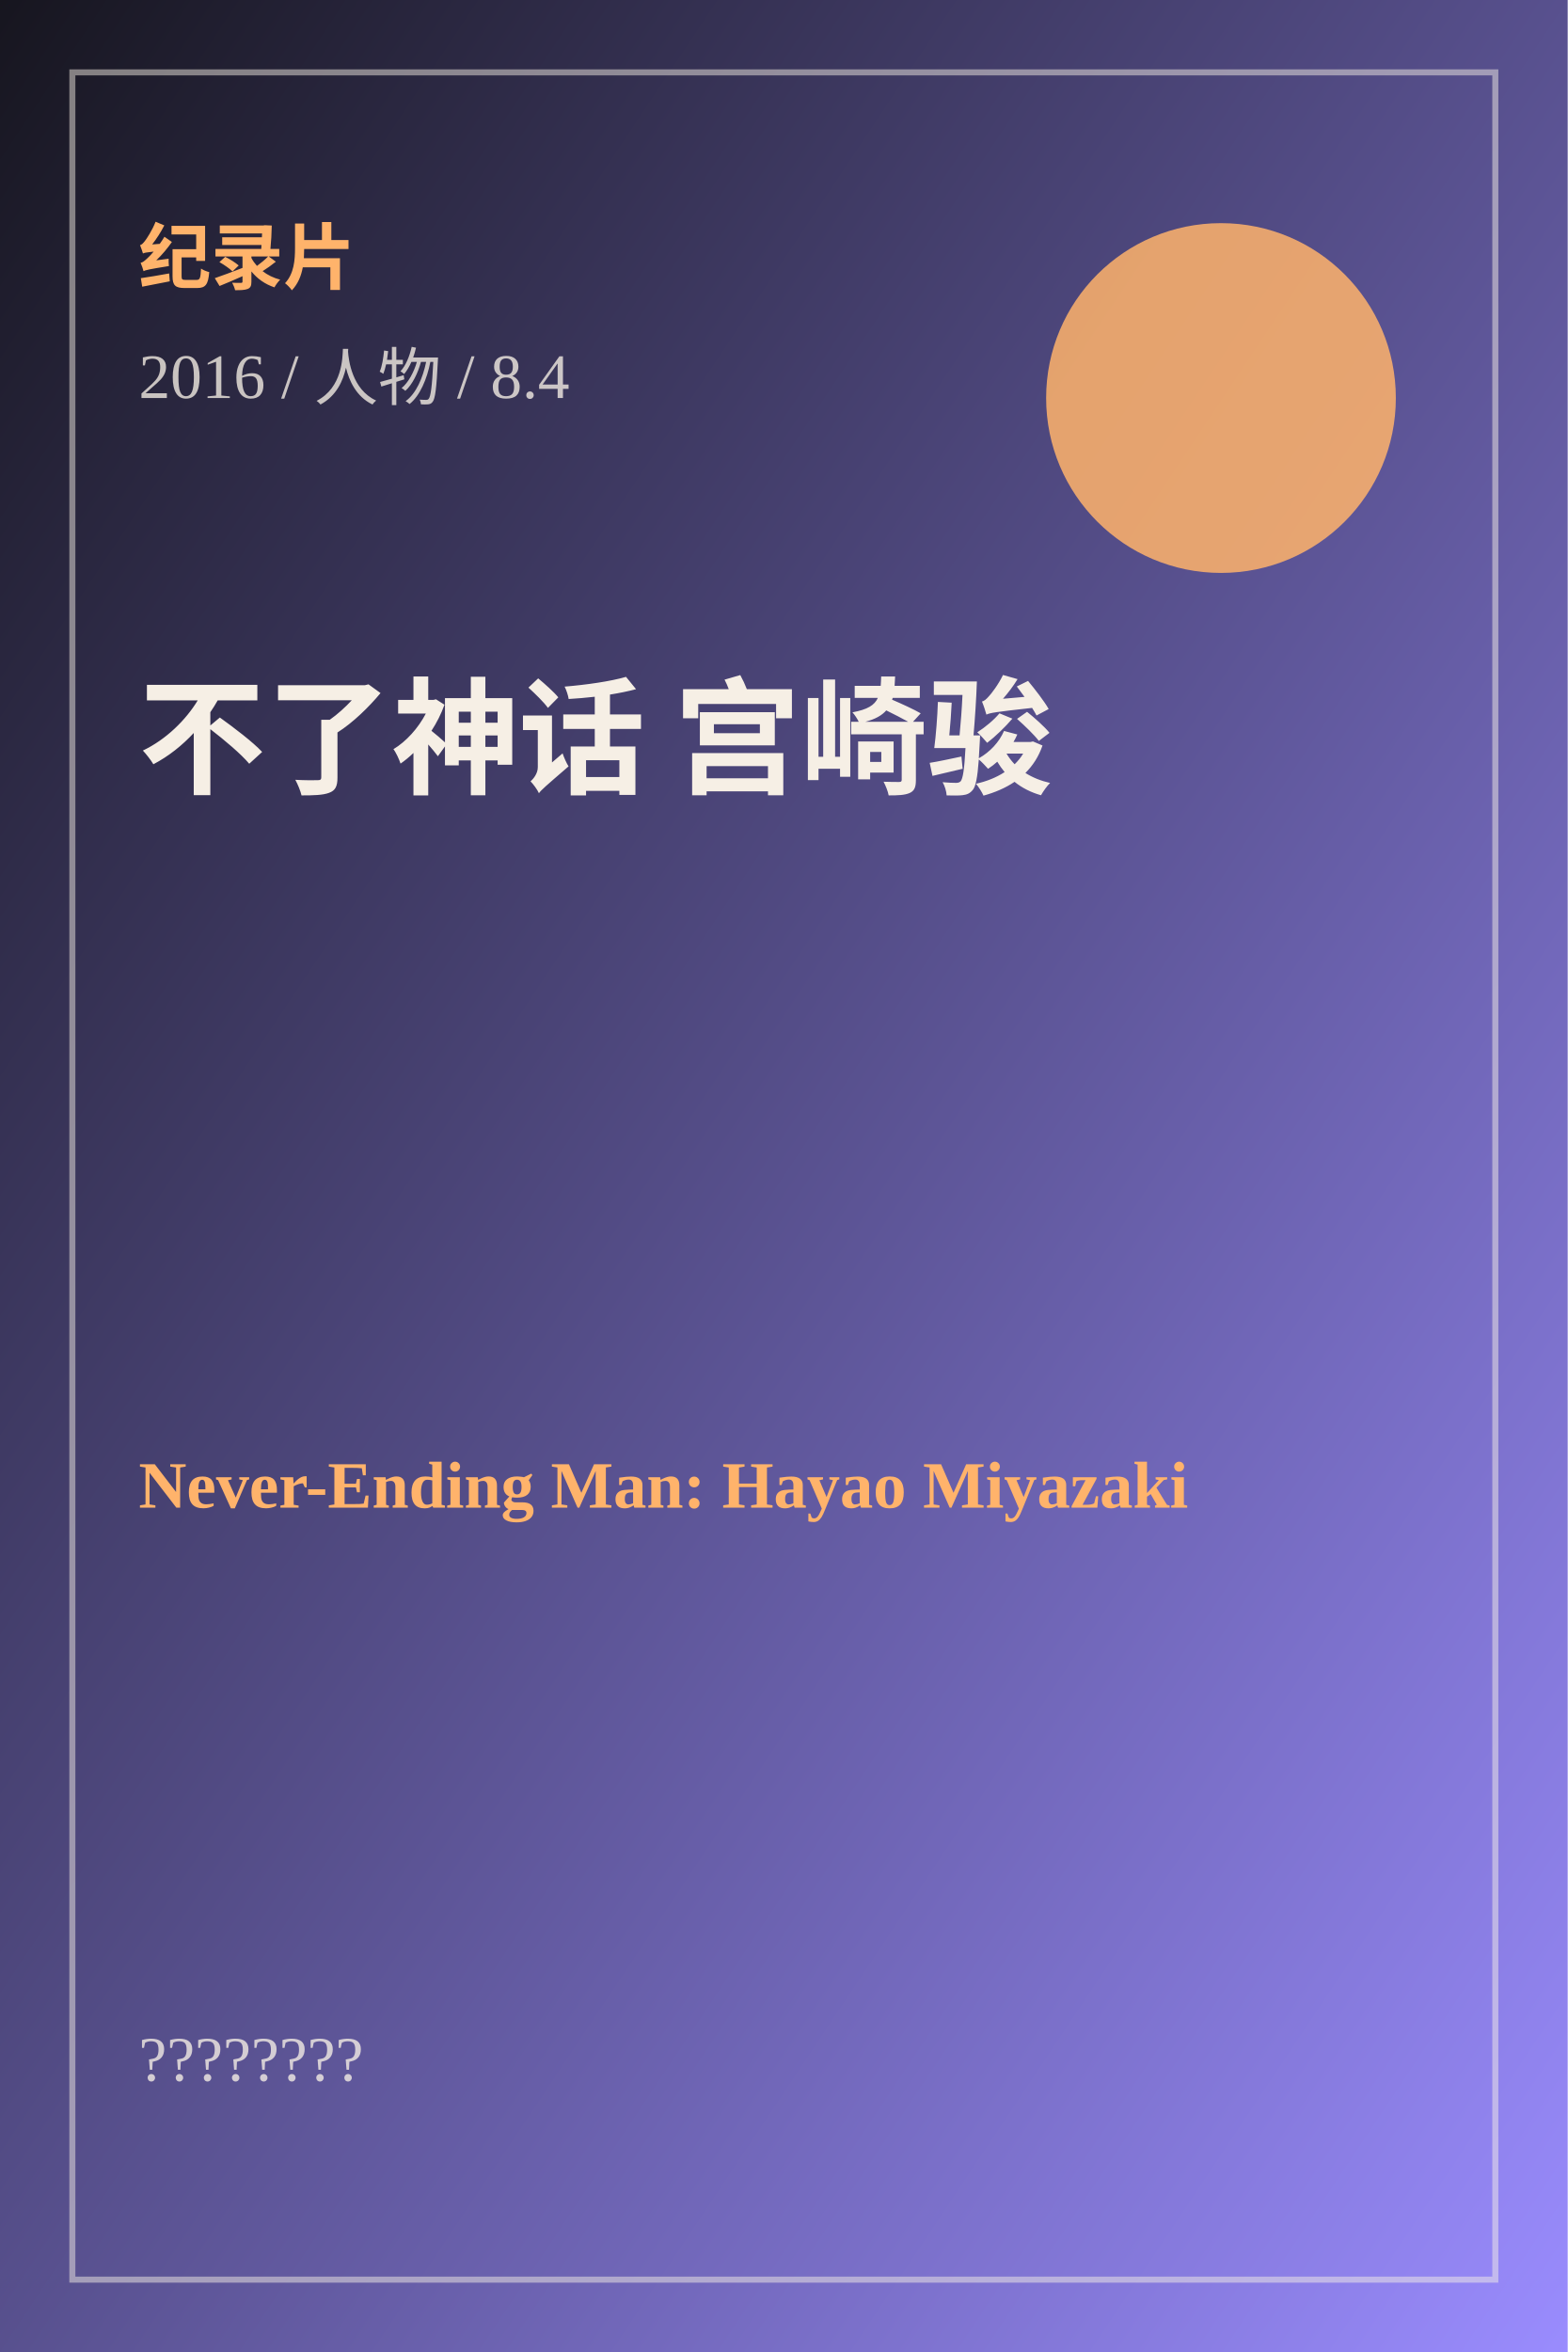
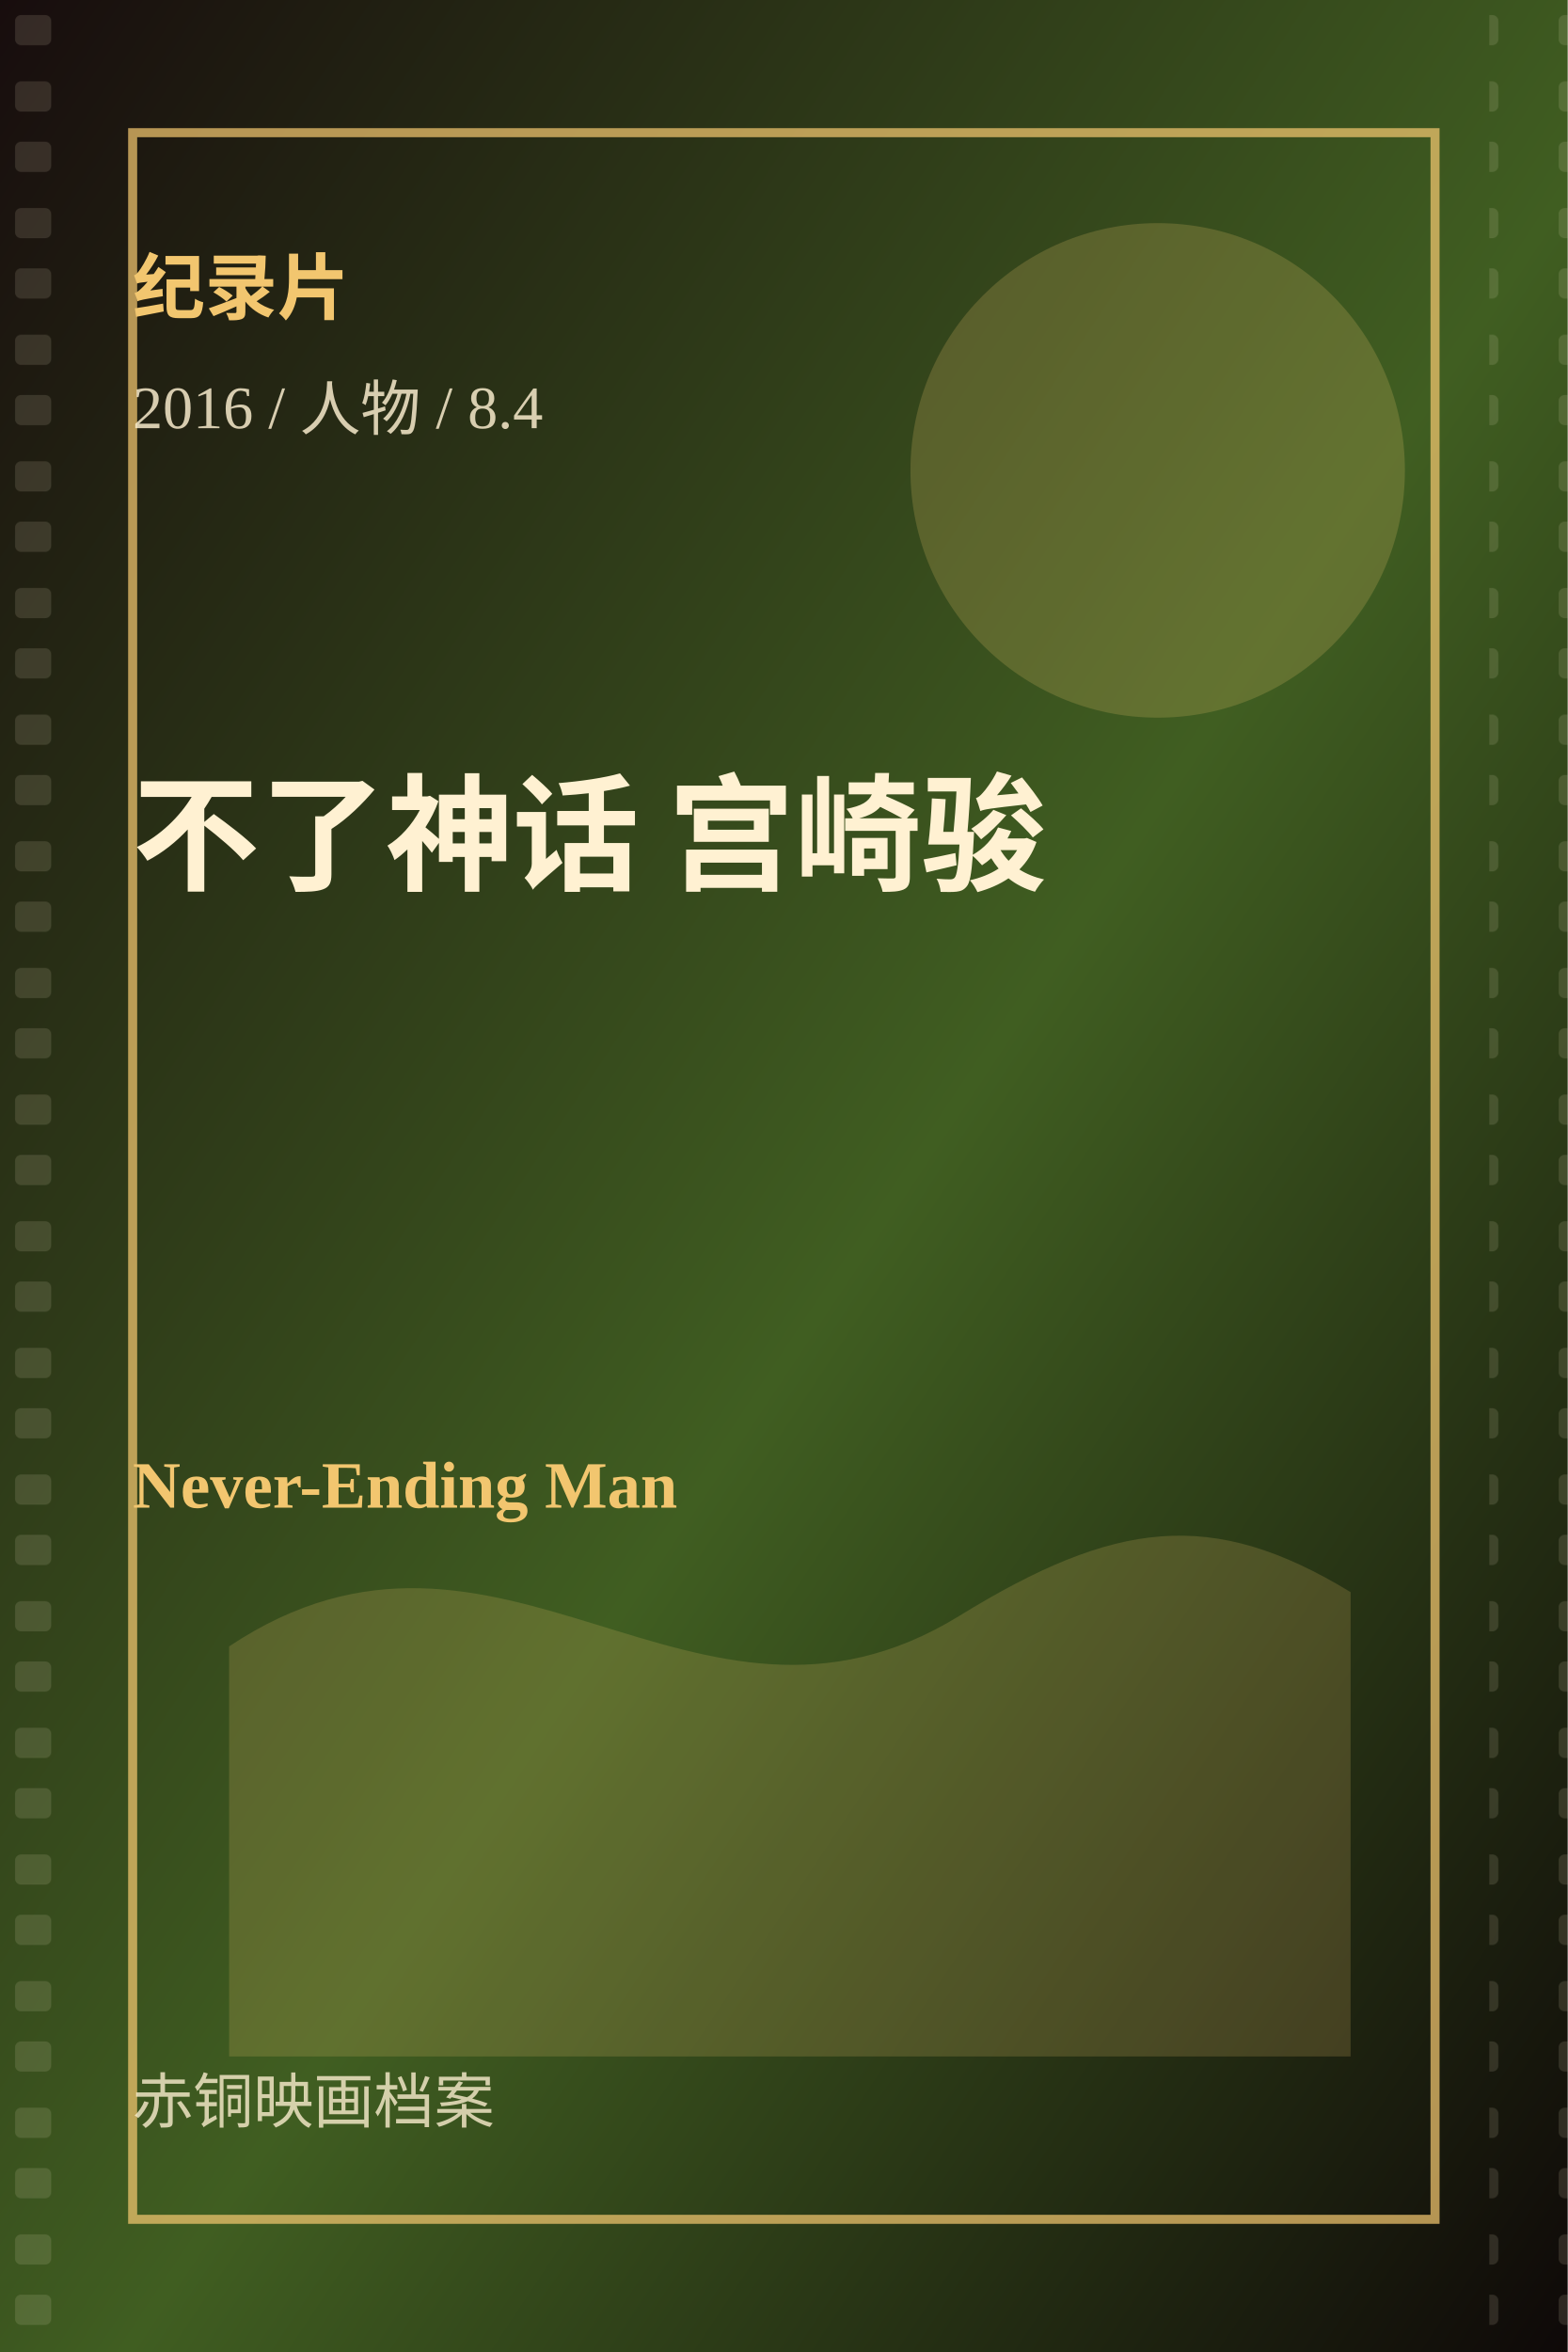
<svg xmlns="http://www.w3.org/2000/svg" width="520" height="780" viewBox="0 0 520 780">
  <defs>
-     <linearGradient id="g" x1="0" y1="0" x2="1" y2="1">
-       <stop offset="0" stop-color="#16151e" />
-       <stop offset="1" stop-color="#9a8cff" />
+     <linearGradient id="bg" x1="0" y1="0" x2="1" y2="1">
+       <stop offset="0" stop-color="#170c0d" />
+       <stop offset=".54" stop-color="hsl(90 48% 25%)" />
+       <stop offset="1" stop-color="#0e0808" />
    </linearGradient>
+     <pattern id="film" width="32" height="42" patternUnits="userSpaceOnUse">
+       <rect width="32" height="42" fill="transparent" />
+       <rect x="5" y="5" width="12" height="10" rx="2" fill="#fff1d2" opacity=".28" />
+       <rect x="5" y="27" width="12" height="10" rx="2" fill="#fff1d2" opacity=".28" />
+     </pattern>
  </defs>
-   <rect width="520" height="780" fill="url(#g)" />
-   <rect x="24" y="24" width="472" height="732" fill="none" stroke="#f6efe5" stroke-opacity=".48" stroke-width="2" />
-   <circle cx="405" cy="132" r="58" fill="#ffb36b" opacity=".85" />
-   <text x="46" y="94" fill="#ffb36b" font-size="24" font-weight="900">纪录片</text>
-   <text x="46" y="132" fill="#f6efe5" font-size="21" opacity=".78">2016 / 人物 / 8.4</text>
-   <text x="46" y="260" fill="#f6efe5" font-size="42" font-weight="900">不了神话 宫崎骏</text>
-   <text x="46" y="500" fill="#ffb36b" font-size="22" font-weight="800">Never-Ending Man: Hayao Miyazaki</text>
-   <text x="46" y="690" fill="#f6efe5" font-size="21" opacity=".78">????????</text>
+   <rect width="520" height="780" fill="url(#bg)" />
+   <rect x="0" y="0" width="26" height="780" fill="url(#film)" opacity=".45" />
+   <rect x="494" y="0" width="26" height="780" fill="url(#film)" opacity=".45" />
+   <rect x="44" y="44" width="432" height="692" fill="none" stroke="#f2c66f" stroke-width="3" opacity=".72" />
+   <circle cx="384" cy="156" r="82" fill="#f2c66f" opacity=".2" />
+   <path d="M76 546 C166 486 230 590 318 536 C370 504 402 500 448 528 L448 682 L76 682 Z" fill="#f2c66f" opacity=".18" />
+   <text x="44" y="104" fill="#f2c66f" font-size="24" font-weight="900">纪录片</text>
+   <text x="44" y="142" fill="#fff1d2" font-size="20" opacity=".82">2016 / 人物 / 8.4</text>
+   <text x="44" y="292" fill="#fff1d2" font-size="42" font-weight="900">不了神话 宫崎骏</text>
+   <text x="44" y="500" fill="#f2c66f" font-size="22" font-weight="800">Never-Ending Man</text>
+   <text x="44" y="704" fill="#fff1d2" font-size="20" opacity=".78">赤铜映画档案</text>
</svg>
